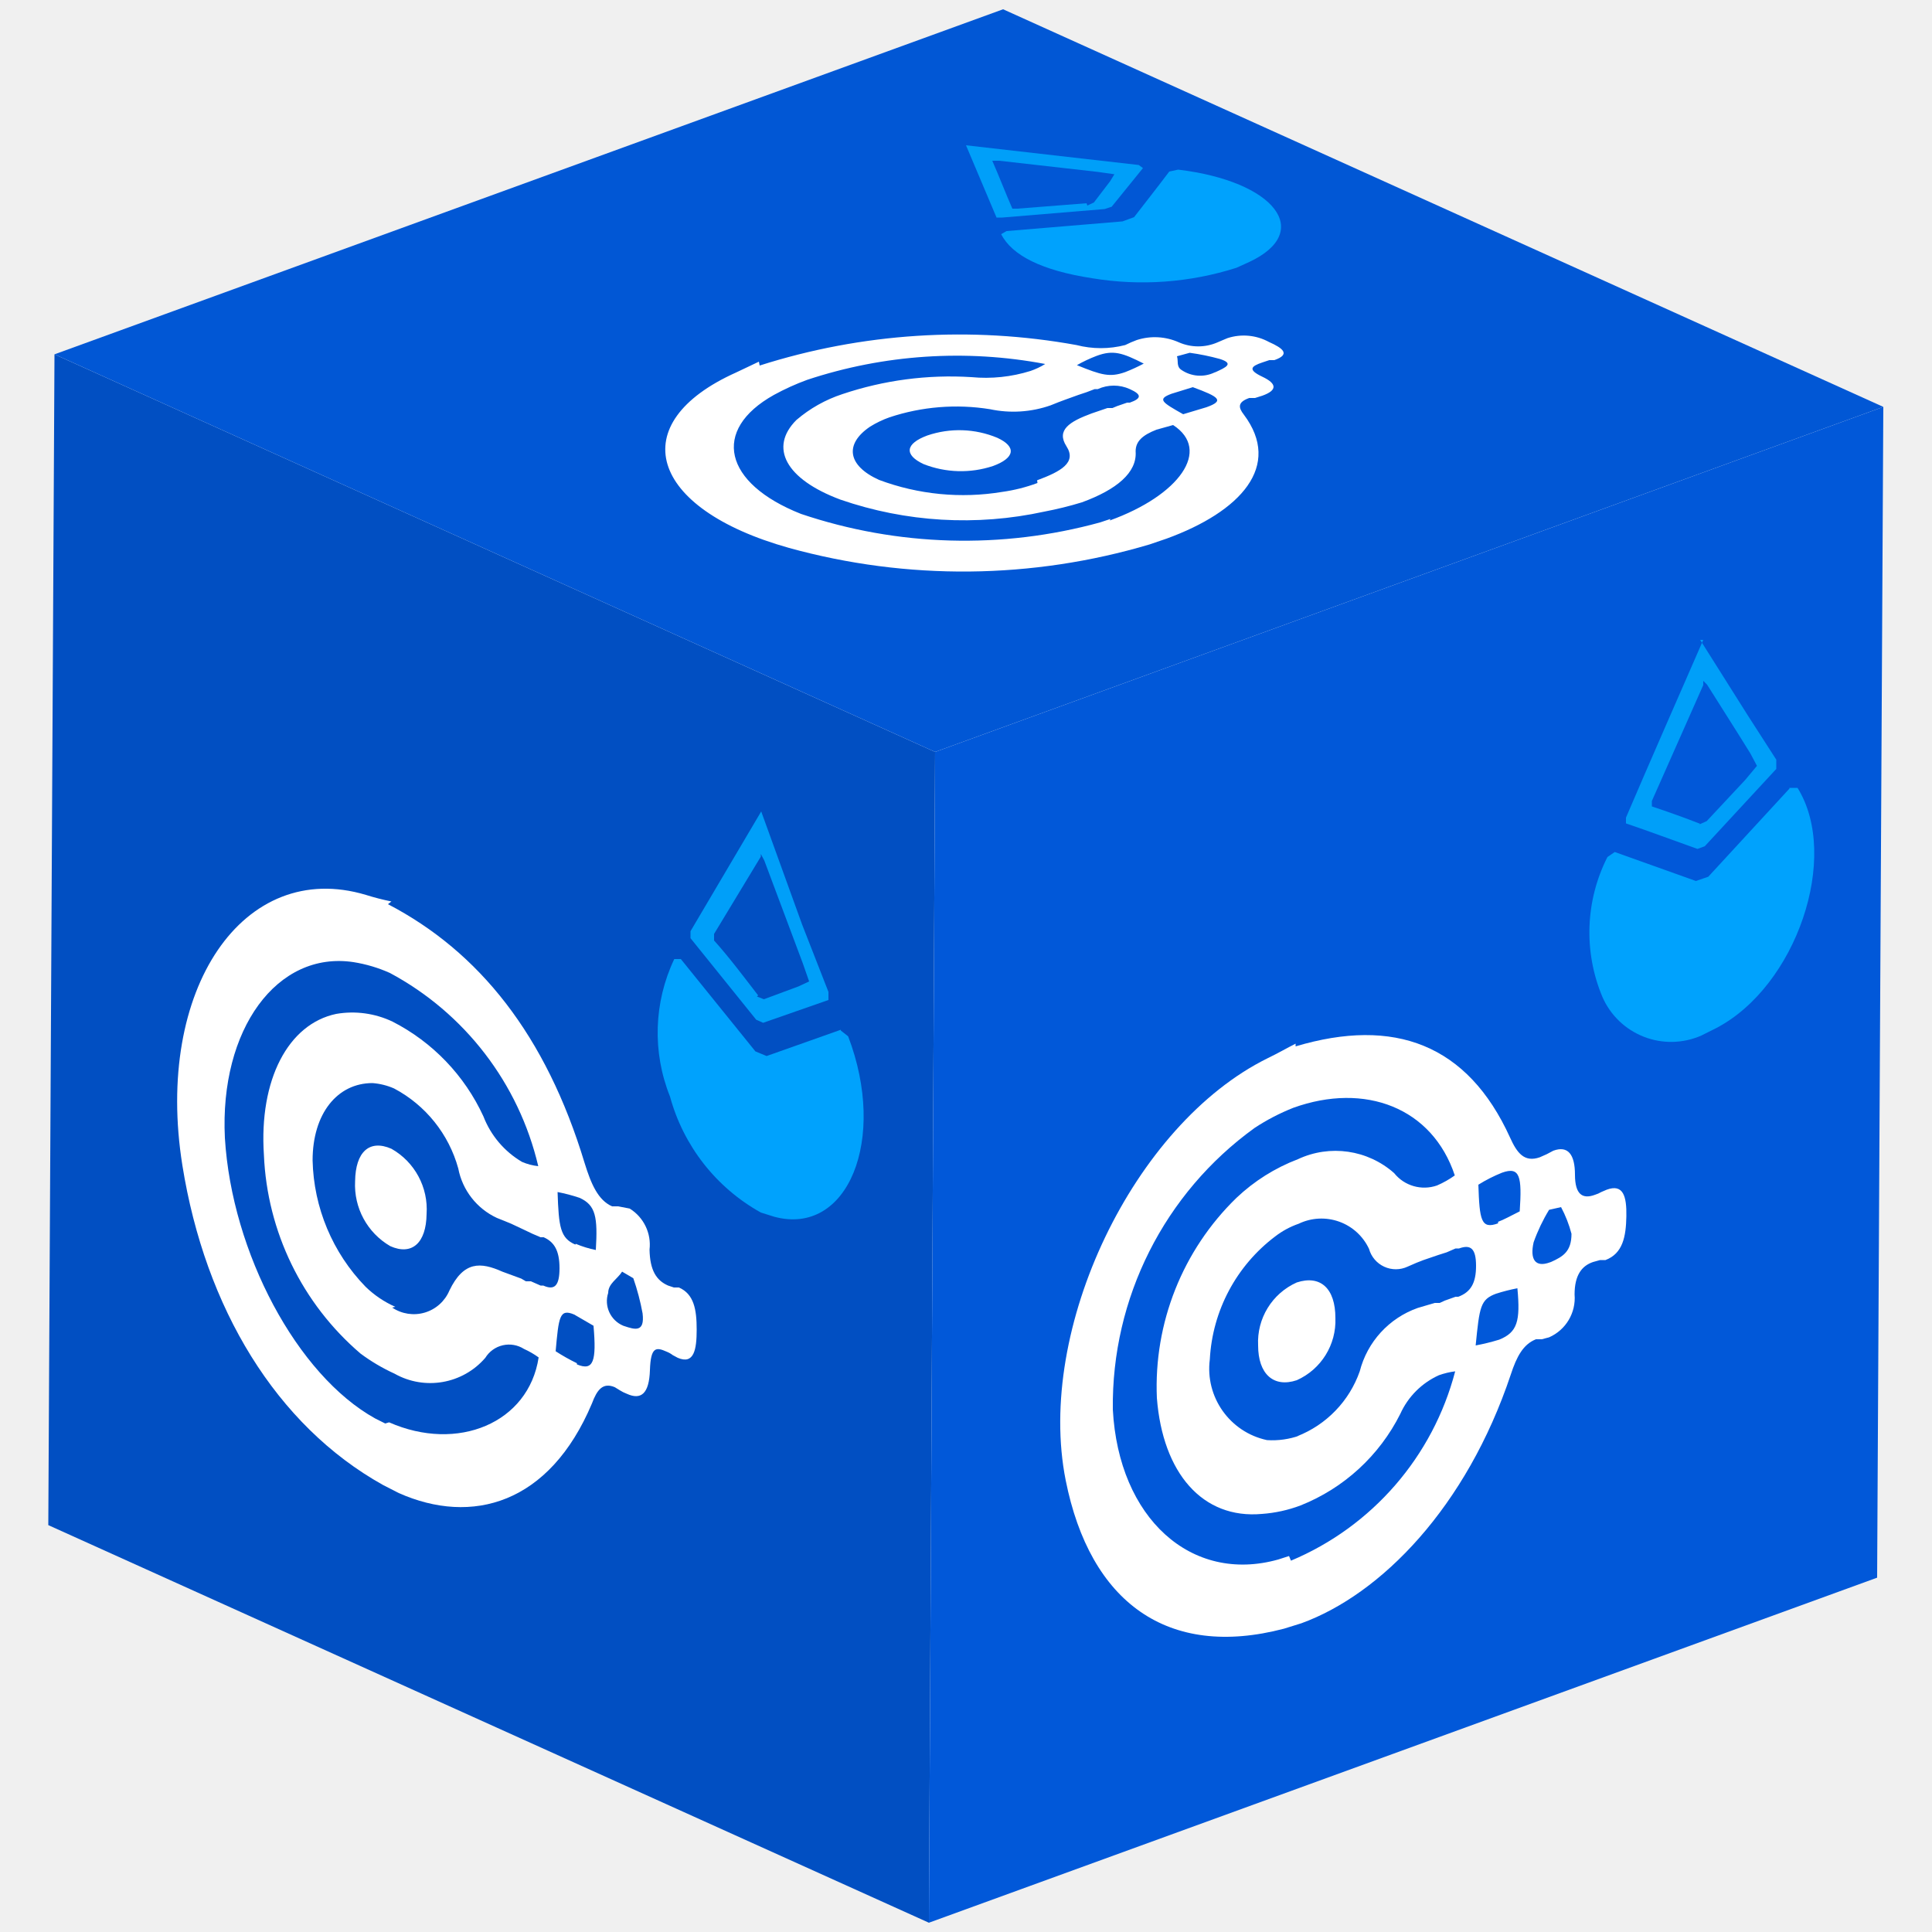
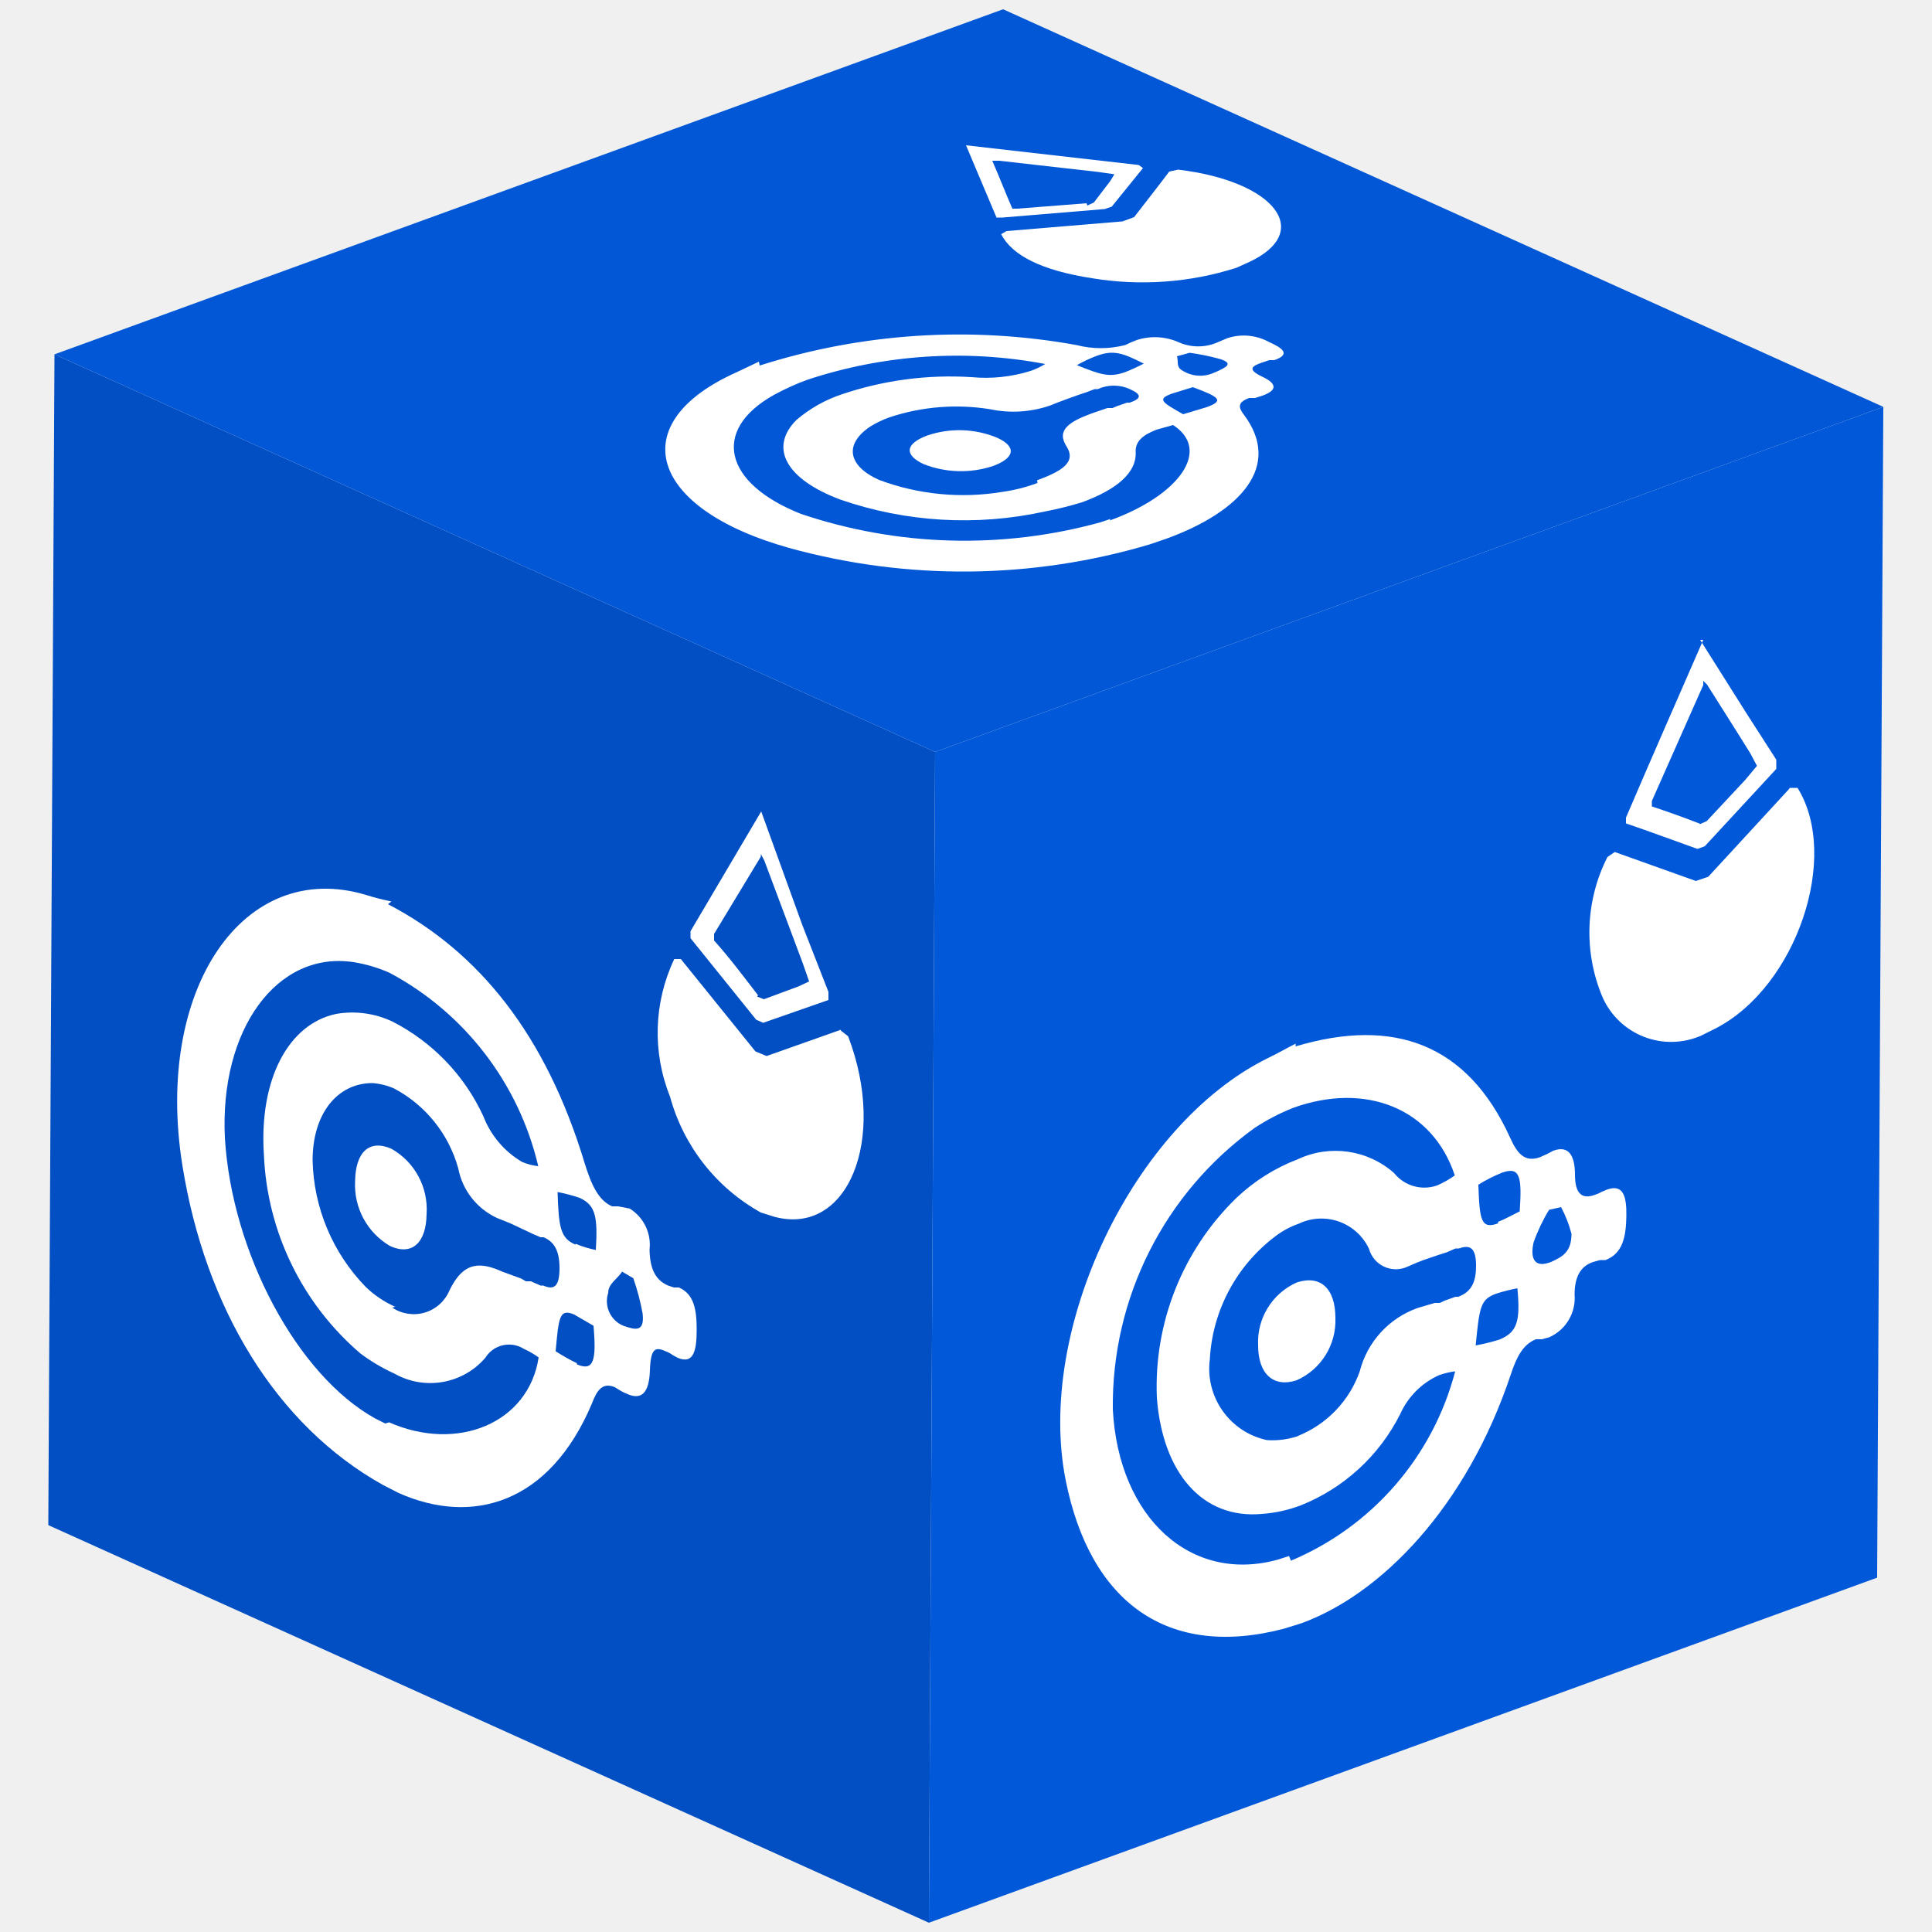
<svg xmlns="http://www.w3.org/2000/svg" id="Capa_1" data-name="Capa 1" width="50" height="50" viewBox="0 0 50 50">
  <defs>
    <clipPath id="clip-path">
      <polygon points="24.04 49.76 1.25 39.47 1.41 9.17 24.2 19.46 24.04 49.76" fill="none" />
    </clipPath>
    <clipPath id="clip-path-2">
      <polygon points="24.2 19.46 1.41 9.17 25.96 0.24 48.74 10.53 24.2 19.46" fill="none" />
    </clipPath>
    <clipPath id="clip-path-3">
      <polygon points="48.74 10.53 48.58 40.83 24.04 49.76 24.2 19.46 48.74 10.53" fill="none" />
    </clipPath>
  </defs>
  <g id="Figment_lido">
    <g style="isolation: isolate">
      <g>
        <polygon points="24.04 49.76 1.25 39.47 1.41 9.17 24.2 19.46 24.04 49.76" fill="#014fc2" />
        <g style="isolation: isolate">
          <g clip-path="url(#clip-path)">
            <g>
              <path d="M14.93,35.28a5.11,5.11,0,0,1-.55-.31c.08-.89.1-1.11.48-.95l.5.29c.08.92,0,1.18-.43,1m1.2-1a.69.69,0,0,1-.39-.85c0-.24.24-.36.36-.55l.29.17a6.12,6.12,0,0,1,.24.91c.06.5-.2.42-.47.33h0m-1.27-2.11c-.39-.17-.43-.45-.46-1.36A4.32,4.32,0,0,1,15,31c.42.19.47.5.42,1.35a2.71,2.71,0,0,1-.52-.16m-4.67,1.63a2.62,2.62,0,0,1-.77-.52,4.85,4.85,0,0,1-1.37-3.27c0-1.21.64-2,1.55-2a1.71,1.71,0,0,1,.56.14,3.35,3.35,0,0,1,1.66,2.07,1.78,1.78,0,0,0,1,1.28l.2.08.17.07.34.16.21.1.21.09.08,0c.27.12.41.34.41.8s-.13.58-.42.45l-.07,0-.25-.11-.13,0-.12-.07L13,32.91c-.56-.25-1-.28-1.37.49a1,1,0,0,1-1.48.44m-.18,3-.26-.13C7.69,35.59,6,32.42,5.82,29.45c-.14-2.81,1.35-4.85,3.33-4.55a3.73,3.73,0,0,1,.94.28,7.66,7.66,0,0,1,3.84,5,1.44,1.44,0,0,1-.42-.11,2.35,2.35,0,0,1-1-1.18,5.19,5.19,0,0,0-2.35-2.45,2.43,2.43,0,0,0-1.46-.2c-1.24.26-2,1.7-1.87,3.65a7.16,7.16,0,0,0,2.5,5.14,4.82,4.82,0,0,0,.88.52,1.88,1.88,0,0,0,2.35-.41.72.72,0,0,1,1-.23,2.17,2.17,0,0,1,.38.22c-.26,1.7-2.1,2.46-3.87,1.68m.06-13.48a6.48,6.48,0,0,1-.66-.17c-3.17-.95-5.48,2.44-4.75,7,.59,3.69,2.43,6.73,5.19,8.27l.41.21c1.89.84,3.9.29,5-2.32.13-.35.28-.55.59-.42l.13.08a1,1,0,0,0,.18.09c.37.17.58,0,.6-.61s.16-.6.43-.48a.65.65,0,0,1,.16.09l.13.07c.42.18.49-.21.49-.73s-.07-.92-.46-1.09l-.13,0-.15-.05c-.3-.13-.47-.39-.48-.93a1.1,1.1,0,0,0-.51-1.06L16,31.22l-.16,0c-.36-.16-.54-.57-.71-1.12-1-3.31-2.73-5.47-5.09-6.7" fill="#fff" />
              <path d="M10.13,29.73c-.57-.25-.93.08-.94.84a1.83,1.83,0,0,0,.91,1.68c.56.25.93-.08.94-.83a1.8,1.8,0,0,0-.91-1.69" fill="#fff" />
-               <path d="M21.76,26.65l-1.92.68-.29-.12-1.93-2.39-.17,0a4.44,4.44,0,0,0-.11,3.56,4.91,4.91,0,0,0,2.35,3l.35.11c1.9.51,2.93-2,1.91-4.67l-.19-.15" fill="#00a2fd" />
-               <path d="M19.62,25.76c-.37-.48-.76-1-1.14-1.42l0-.17,1.21-2,0-.07.09.17,1,2.67.16.46-.28.13-.89.33-.18-.07M19.7,21l-1.83,3.1,0,.18,1.7,2.11.18.08,1.69-.59,0-.21-.68-1.74L19.7,21" fill="#009ff9" />
+               <path d="M21.76,26.65l-1.92.68-.29-.12-1.93-2.39-.17,0a4.44,4.44,0,0,0-.11,3.56,4.91,4.91,0,0,0,2.35,3l.35.11c1.9.51,2.93-2,1.91-4.67l-.19-.15" fill="#fff" />
+               <path d="M19.62,25.76c-.37-.48-.76-1-1.14-1.42l0-.17,1.21-2,0-.07.09.17,1,2.67.16.46-.28.13-.89.33-.18-.07M19.7,21l-1.83,3.1,0,.18,1.7,2.11.18.08,1.69-.59,0-.21-.68-1.74L19.7,21" fill="#fff" />
            </g>
          </g>
        </g>
      </g>
      <g>
        <polygon points="24.2 19.46 1.41 9.17 25.96 0.24 48.74 10.53 24.2 19.46" fill="#0157d5" />
        <g style="isolation: isolate">
          <g clip-path="url(#clip-path-2)">
            <g>
              <path d="M31.22,10.54l-.6.18c-.55-.31-.68-.39-.3-.53l.55-.17c.68.25.83.35.35.52m.21-.9a.86.86,0,0,1-.86-.07c-.13-.09-.07-.23-.11-.35l.33-.09a6,6,0,0,1,.78.16c.38.12.15.22-.11.34h0m-2.34,0c-.4.14-.61.08-1.25-.18a3.65,3.65,0,0,1,.51-.24c.43-.16.67-.08,1.22.2a4.5,4.5,0,0,1-.48.22M26.85,12.5a4.31,4.31,0,0,1-.91.23,6.21,6.21,0,0,1-3.19-.31c-.82-.37-.9-.93-.23-1.38a2.59,2.59,0,0,1,.5-.24,5.49,5.49,0,0,1,2.6-.21,2.91,2.91,0,0,0,1.57-.1l.2-.08.16-.06.36-.13.21-.07.21-.08.08,0a1,1,0,0,1,.83,0c.31.14.31.24,0,.35l-.07,0-.26.09-.12.05-.13,0-.41.14c-.57.21-.92.43-.65.85s-.14.65-.76.88m1.9,1-.27.09a13.24,13.24,0,0,1-7.74-.22c-2-.79-2.33-2.17-.7-3.08a6.3,6.3,0,0,1,.86-.39,12.31,12.31,0,0,1,6.16-.41,1.88,1.88,0,0,1-.38.18,3.89,3.89,0,0,1-1.53.16,8.76,8.76,0,0,0-3.34.44,3.51,3.51,0,0,0-1.19.67c-.71.71-.28,1.53,1.14,2.06a9.78,9.78,0,0,0,5.28.31A9.2,9.2,0,0,0,28,13c.9-.33,1.43-.77,1.39-1.32,0-.26.18-.42.54-.56l.43-.12c1,.65.16,1.82-1.64,2.47M19.64,9.36l-.59.28c-2.92,1.31-2.27,3.52,1.37,4.54a16.92,16.92,0,0,0,9.33-.09l.44-.15c1.92-.7,3-1.88,2-3.21-.14-.18-.17-.32.14-.43l.15,0,.19-.06c.39-.14.38-.31,0-.49s-.3-.27,0-.37l.18-.06.13,0c.43-.15.22-.31-.14-.47a1.36,1.36,0,0,0-1.07-.1l-.12.05-.14.06a1.25,1.25,0,0,1-1,0,1.52,1.52,0,0,0-1.09-.06l-.15.06-.15.07a2.52,2.52,0,0,1-1.26,0,17,17,0,0,0-8.2.53" fill="#fff" />
              <path d="M24,11.27c-.57.21-.61.5-.1.74a2.64,2.64,0,0,0,1.8.05c.57-.21.61-.5.11-.73A2.56,2.56,0,0,0,24,11.27" fill="#fff" />
-               <path d="M30.26,4.44c-.3.4-.61.79-.91,1.18l-.3.11-3,.25-.14.08c.28.55,1.05.94,2.35,1.14A8,8,0,0,0,32,6.93l.33-.15C34,6,33,4.69,30.49,4.39l-.23.05" fill="#00a2fd" />
-               <path d="M28.12,5.26l-1.79.14-.13,0c-.18-.41-.34-.83-.52-1.24l0,0h.18l2.56.29.42.06-.11.18-.42.55-.17.08M25,3.76l.79,1.87.15,0,2.65-.22.18-.06.81-1-.11-.08-1.67-.19L25,3.76" fill="#009ff9" />
+               <path d="M30.26,4.44c-.3.4-.61.79-.91,1.18l-.3.11-3,.25-.14.08c.28.55,1.05.94,2.35,1.14A8,8,0,0,0,32,6.93l.33-.15C34,6,33,4.69,30.49,4.39l-.23.05" fill="#fff" />
+               <path d="M28.12,5.26l-1.79.14-.13,0c-.18-.41-.34-.83-.52-1.24l0,0h.18l2.56.29.42.06-.11.18-.42.55-.17.08M25,3.76l.79,1.87.15,0,2.65-.22.18-.06.81-1-.11-.08-1.67-.19L25,3.76" fill="#fff" />
            </g>
          </g>
        </g>
      </g>
      <g>
        <polygon points="48.74 10.53 48.58 40.83 24.04 49.76 24.2 19.46 48.74 10.53" fill="#0158d9" />
        <g style="isolation: isolate">
          <g clip-path="url(#clip-path-3)">
            <g>
              <path d="M38.8,34.67a5.44,5.44,0,0,1-.61.15c.1-1,.12-1.19.53-1.34a4.78,4.78,0,0,1,.55-.14c.08.85,0,1.14-.47,1.33m1.31-2c-.38.14-.52-.08-.42-.52a4.54,4.54,0,0,1,.4-.84l.31-.07a3.19,3.19,0,0,1,.27.69c0,.46-.22.59-.53.73h0m-1.37-1c-.44.16-.48-.08-.51-1a3.88,3.88,0,0,1,.61-.31c.47-.17.52.1.46,1-.24.12-.42.22-.56.27m-5.13,5.53a2.11,2.11,0,0,1-.85.12,1.89,1.89,0,0,1-1.48-2.09A4.27,4.27,0,0,1,33,32a2.15,2.15,0,0,1,.61-.33,1.36,1.36,0,0,1,1.82.65.72.72,0,0,0,1,.46l.23-.1.18-.07.38-.13.22-.07.23-.1.09,0c.3-.11.44,0,.44.45s-.14.68-.46.8l-.07,0-.28.1-.13.06-.13,0-.44.13a2.36,2.36,0,0,0-1.5,1.64,2.8,2.8,0,0,1-1.62,1.68m-.21,3.1-.28.09c-2.25.63-4.13-1.07-4.28-3.88a8.85,8.85,0,0,1,3.67-7.29,5.53,5.53,0,0,1,1-.52c1.86-.67,3.6,0,4.18,1.75a2.48,2.48,0,0,1-.46.26,1,1,0,0,1-1.11-.32A2.29,2.29,0,0,0,33.59,30,4.79,4.79,0,0,0,32,31a6.81,6.81,0,0,0-2.06,5.18c.15,1.94,1.18,3.14,2.72,3a3.54,3.54,0,0,0,1-.22,4.92,4.92,0,0,0,2.58-2.37,2,2,0,0,1,1-1,2,2,0,0,1,.42-.1,7.32,7.32,0,0,1-4.25,4.9m.12-13.38c-.2.1-.46.25-.73.38-3.46,1.71-6,7-5.22,10.92.63,3.16,2.64,4.63,5.65,3.84l.45-.14c2.06-.75,4.27-3,5.42-6.44.15-.46.32-.78.65-.91l.15,0,.19-.05a1.11,1.11,0,0,0,.66-1.11c0-.49.18-.74.48-.84l.18-.05.14,0c.45-.17.53-.61.54-1.13s-.08-.85-.51-.69l-.14.06a.71.71,0,0,1-.16.07c-.32.12-.52,0-.52-.52s-.18-.76-.56-.62l-.17.09-.18.08c-.4.14-.59-.11-.77-.51-1.1-2.42-3-3.12-5.55-2.36" fill="#fff" />
              <path d="M33.56,33.19a1.69,1.69,0,0,0-1,1.63c0,.74.4,1.1,1,.9a1.69,1.69,0,0,0,1-1.61c0-.77-.39-1.12-1-.92" fill="#fff" />
-               <path d="M46.31,20.41l-2.1,2.28-.32.11-2.1-.75-.19.13a4.31,4.31,0,0,0-.13,3.62,1.94,1.94,0,0,0,2.56,1l.38-.19c2.08-1.08,3.22-4.44,2.11-6.22l-.21,0" fill="#00a2fd" />
-               <path d="M44,21.32c-.41-.16-.83-.31-1.25-.45l0-.14c.44-1,.89-2,1.33-3l0-.11.1.1c.37.59.75,1.18,1.12,1.78l.17.32-.3.36-1,1.07-.2.09m.11-4.78c-.68,1.56-1.35,3.08-2,4.6l0,.15c.62.21,1.23.44,1.85.66l.19-.07,1.85-2,0-.24-.74-1.15-1.23-1.95" fill="#009ff9" />
+               <path d="M46.31,20.41l-2.1,2.28-.32.11-2.1-.75-.19.13a4.31,4.31,0,0,0-.13,3.62,1.94,1.94,0,0,0,2.56,1l.38-.19c2.08-1.08,3.22-4.44,2.11-6.22l-.21,0" fill="#fff" />
+               <path d="M44,21.32c-.41-.16-.83-.31-1.25-.45l0-.14c.44-1,.89-2,1.33-3l0-.11.1.1c.37.59.75,1.18,1.12,1.78l.17.32-.3.36-1,1.07-.2.09m.11-4.78c-.68,1.56-1.35,3.08-2,4.6l0,.15c.62.21,1.23.44,1.85.66l.19-.07,1.85-2,0-.24-.74-1.15-1.23-1.95" fill="#fff" />
            </g>
          </g>
        </g>
      </g>
    </g>
  </g>
</svg>
